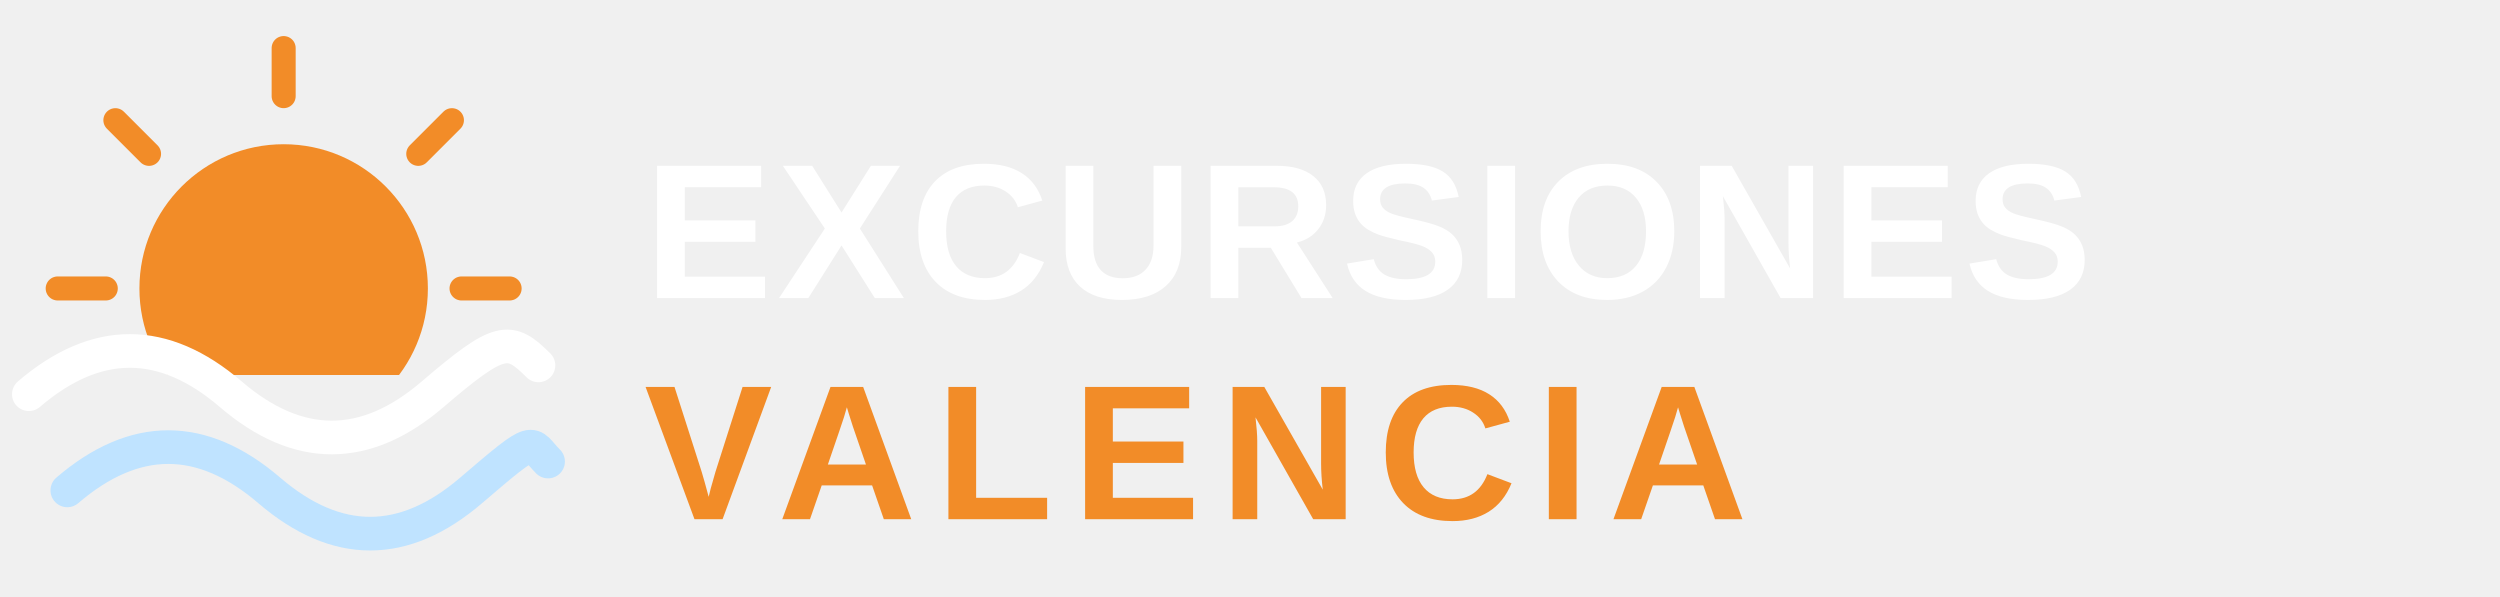
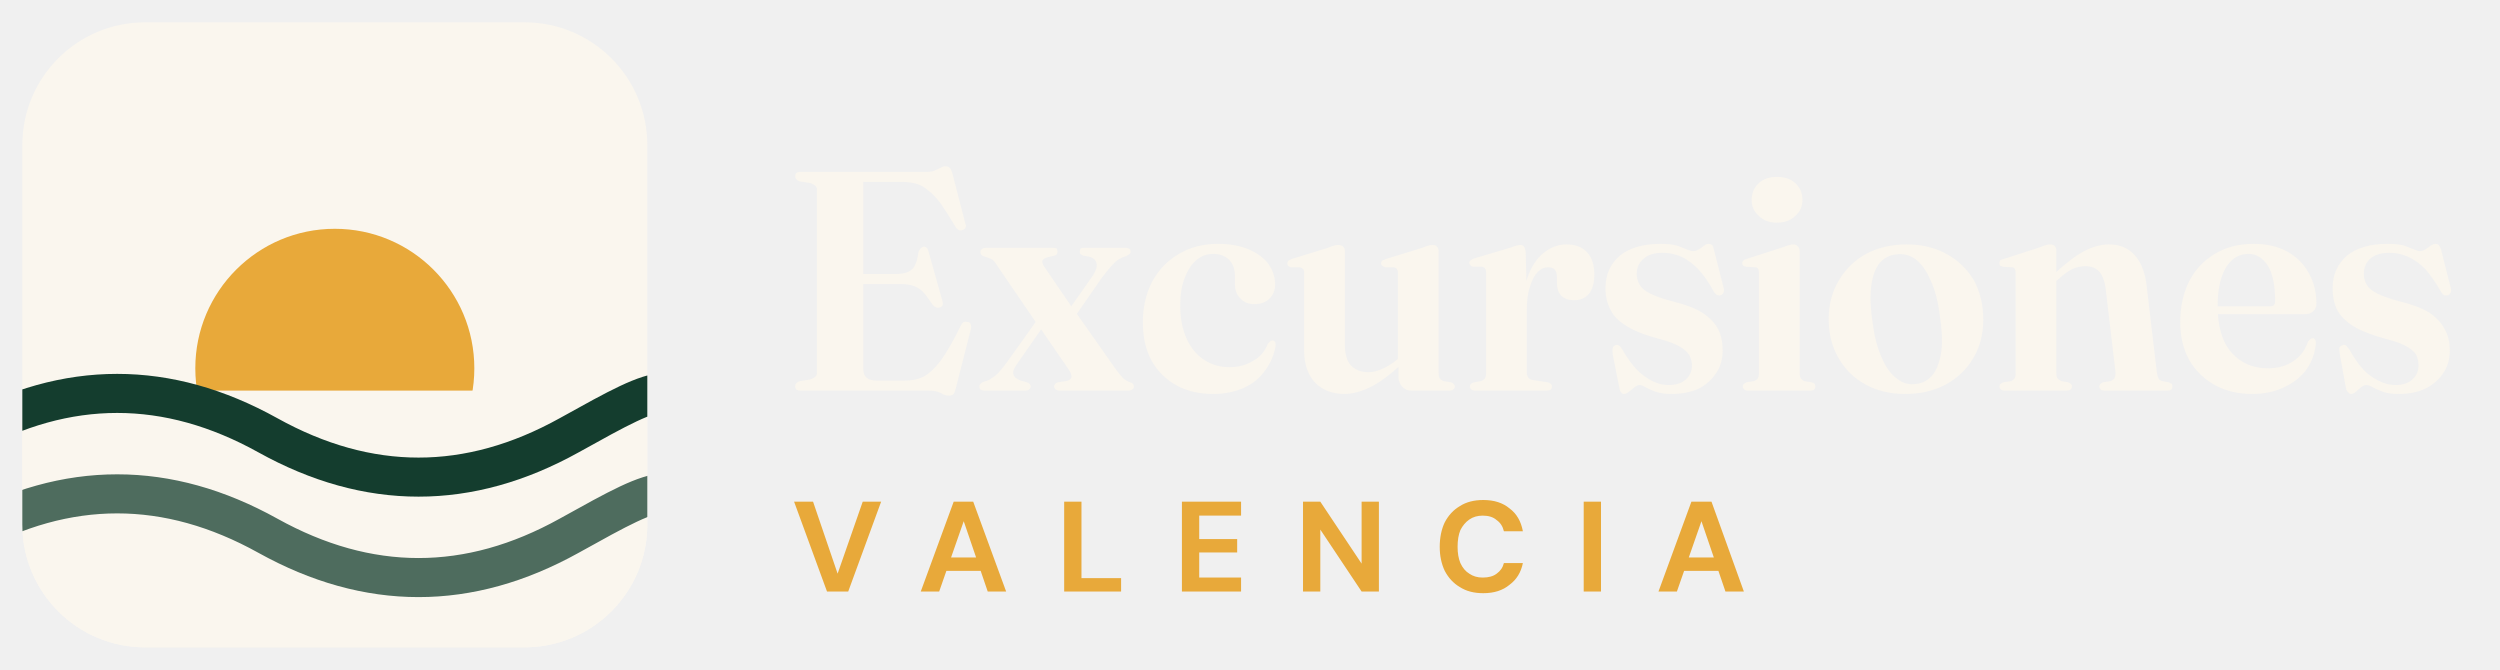
- <svg xmlns="http://www.w3.org/2000/svg" viewBox="0 0 520 124" width="520" height="124" role="img" aria-label="Excursiones Valencia">
+ <svg xmlns="http://www.w3.org/2000/svg" viewBox="0 0 448 120" width="448" height="120" role="img" aria-label="Excursiones Valencia">
  <defs>
-     <clipPath id="mar">
-       <rect x="0" y="0" width="118" height="78" />
+     <clipPath id="sello-o">
+       <rect x="4" y="4" width="112" height="112" rx="22" />
    </clipPath>
  </defs>
-   <g clip-path="url(#mar)">
-     <circle cx="59" cy="60" r="30" fill="#F28C28" />
-     <g stroke="#F28C28" stroke-width="5" stroke-linecap="round">
-       <line x1="59" y1="10" x2="59" y2="20" />
-       <line x1="24" y1="25" x2="31" y2="32" />
-       <line x1="94" y1="25" x2="87" y2="32" />
-       <line x1="12" y1="60" x2="22" y2="60" />
-       <line x1="106" y1="60" x2="96" y2="60" />
-     </g>
+   <rect x="4" y="4" width="112" height="112" rx="22" fill="#FAF6EE" />
+   <g clip-path="url(#sello-o)">
+     <circle cx="60" cy="66" r="25" fill="#E8A93A" />
+     <rect x="0" y="70" width="120" height="50" fill="#FAF6EE" />
+     <path d="M-6 78 C 12 68, 30 68, 48 78 S 84 88, 102 78 S 120 68, 132 76" fill="none" stroke="#143D2E" stroke-width="7" stroke-linecap="round" />
+     <path d="M-6 96 C 12 86, 30 86, 48 96 S 84 106, 102 96 S 120 86, 132 94" fill="none" stroke="#143D2E" stroke-width="7" stroke-linecap="round" opacity="0.75" />
  </g>
-   <path d="M6 82 C 20 70, 34 70, 48 82 S 76 94, 90 82 S 106 70, 112 76" fill="none" stroke="#FFFFFF" stroke-width="7" stroke-linecap="round" />
-   <path d="M14 102 C 28 90, 42 90, 56 102 S 84 114, 98 102 S 110 92, 114 96" fill="none" stroke="#BFE3FF" stroke-width="7" stroke-linecap="round" />
-   <text x="134" y="62" font-family="Montserrat, 'Segoe UI', Arial, Helvetica, sans-serif" font-weight="800" font-size="40" letter-spacing="1" fill="#FFFFFF">EXCURSIONES</text>
-   <text x="134" y="108" font-family="Montserrat, 'Segoe UI', Arial, Helvetica, sans-serif" font-weight="800" font-size="40" letter-spacing="4" fill="#F28C28">VALENCIA</text>
+   <path d="M152.3 50.9L152.3 49.1L160.5 49.1Q162.5 49.1 163.4 48.3Q164.3 47.5 164.6 45.1L164.6 45.1Q164.8 44.7 165.0 44.5Q165.2 44.3 165.5 44.2L165.5 44.2Q166.2 44.2 166.4 45.1L166.4 45.1L168.9 54.0Q169.0 54.5 168.9 54.7Q168.8 55.0 168.4 55.1L168.4 55.1Q168.1 55.2 167.8 55.1Q167.5 55.0 167.2 54.7L167.2 54.7Q166.2 53.2 165.4 52.3Q164.6 51.5 163.6 51.2Q162.7 50.9 161.3 50.9L161.3 50.9L152.3 50.9ZM142.5 31.6L142.5 31.6Q142.5 31.2 142.7 31.0Q143.0 30.8 143.5 30.8L143.5 30.8L166.0 30.8Q166.9 30.8 167.4 30.6Q168.0 30.3 168.5 30.1Q169.0 29.8 169.4 29.8L169.4 29.8Q169.9 29.8 170.2 30.1Q170.5 30.4 170.7 31.2L170.7 31.2L173.0 40.1Q173.2 40.5 173.0 40.8Q172.9 41.1 172.5 41.2L172.5 41.2Q172.1 41.4 171.8 41.2Q171.4 41.0 171.2 40.6L171.2 40.6Q169.7 38.1 168.6 36.5Q167.4 34.9 166.3 34.1Q165.3 33.2 164.1 32.9Q163.0 32.6 161.6 32.6L161.6 32.6L154.7 32.6L154.7 66.1Q154.7 67.2 155.3 67.7Q155.9 68.2 157.1 68.2L157.1 68.2L162.2 68.2Q164.1 68.2 165.5 67.5Q167.0 66.7 168.6 64.6Q170.2 62.4 172.2 58.3L172.2 58.3Q172.4 57.9 172.7 57.7Q173.0 57.6 173.3 57.7L173.3 57.7Q173.8 57.7 173.9 58.0Q174.1 58.4 174.0 58.9L174.0 58.9L171.3 69.5Q171.1 70.3 170.9 70.6Q170.6 70.9 170.0 70.9L170.0 70.9Q169.6 70.9 169.1 70.7Q168.6 70.4 168.0 70.2Q167.4 70 166.5 70L166.5 70L143.5 70Q143.0 70 142.7 69.8Q142.5 69.6 142.5 69.2L142.5 69.2Q142.5 68.6 143.3 68.3L143.3 68.3L145.2 68.0Q145.8 67.8 146.1 67.5Q146.4 67.3 146.4 66.8L146.4 66.8L146.4 34.0Q146.4 33.5 146.1 33.3Q145.8 33.0 145.2 32.8L145.2 32.8L143.3 32.5Q142.5 32.2 142.5 31.6ZM180.6 64.7L186.3 56.7L187.7 57.4L182.2 65.3Q181.4 66.4 181.6 67.1Q181.8 67.8 182.9 68.2L182.9 68.2L184.0 68.5Q184.3 68.6 184.5 68.8Q184.7 69.0 184.7 69.2L184.7 69.2Q184.7 69.6 184.4 69.8Q184.2 70.0 183.7 70.0L183.7 70.0L176.4 70.0Q176.0 70.0 175.7 69.8Q175.5 69.6 175.5 69.2L175.5 69.2Q175.5 69.0 175.7 68.8Q175.8 68.6 176.3 68.4L176.3 68.4Q177.2 68.2 177.8 67.7Q178.5 67.3 179.1 66.6Q179.8 65.8 180.6 64.7L180.6 64.7ZM187.2 47.9L187.2 47.9L192.6 55.8L192.8 56.0L199.9 66.1Q200.7 67.2 201.3 67.8Q201.9 68.3 202.5 68.5L202.5 68.5Q202.9 68.6 203.0 68.8Q203.2 69.0 203.2 69.2L203.2 69.2Q203.2 69.6 202.9 69.8Q202.6 70 202.2 70L202.2 70L190.0 70Q189.5 70 189.2 69.8Q188.9 69.6 188.9 69.2L188.9 69.2Q188.9 69.0 189.1 68.8Q189.2 68.6 189.6 68.5L189.6 68.5L191.0 68.3Q191.9 68.1 192.0 67.6Q192.1 67.1 191.5 66.2L191.5 66.2L186.0 58.2L185.8 58.0L178.9 47.9Q178.3 46.9 177.8 46.5Q177.2 46.2 176.5 46.0L176.5 46.0Q176.1 45.9 175.9 45.7Q175.7 45.5 175.7 45.1L175.7 45.1Q175.7 44.8 176.0 44.6Q176.3 44.4 176.7 44.4L176.7 44.4L188.6 44.4Q189 44.4 189.3 44.5Q189.5 44.7 189.5 45.1L189.5 45.1Q189.5 45.4 189.4 45.5Q189.3 45.7 189.0 45.8L189.0 45.8L187.7 46.1Q187.0 46.3 186.8 46.7Q186.7 47.2 187.2 47.9ZM197.5 49.7L192.1 57.5L190.7 56.7L195.9 49.3Q196.7 48.0 196.5 47.2Q196.3 46.3 195.2 46.0L195.2 46.0L194.1 45.8Q193.8 45.7 193.6 45.5Q193.5 45.4 193.5 45.1L193.5 45.1Q193.5 44.7 193.7 44.5Q194.0 44.4 194.4 44.4L194.4 44.4L201.7 44.4Q202.1 44.4 202.4 44.6Q202.6 44.8 202.6 45.1L202.6 45.1Q202.6 45.4 202.4 45.5Q202.2 45.7 201.8 45.9L201.8 45.9Q200.4 46.3 199.6 47.2Q198.8 48.0 197.5 49.7L197.5 49.7ZM228.5 51.0L228.5 51.0Q228.5 52.5 227.5 53.5Q226.5 54.5 224.8 54.5L224.8 54.5Q223.2 54.5 222.3 53.5Q221.3 52.6 221.3 50.9L221.3 50.9L221.3 49.5Q221.3 47.7 220.3 46.6Q219.2 45.5 217.4 45.5L217.4 45.5Q215.7 45.5 214.4 46.6Q213.1 47.7 212.3 49.8Q211.5 51.8 211.5 54.7L211.5 54.7Q211.5 58.3 212.7 60.8Q213.8 63.2 215.8 64.5Q217.8 65.8 220.3 65.8L220.3 65.8Q222.7 65.8 224.5 64.7Q226.4 63.7 227.2 61.6L227.2 61.6Q227.5 61.3 227.7 61.1Q227.9 61.0 228.1 61.0L228.1 61.0Q228.3 61.0 228.5 61.3Q228.6 61.5 228.6 61.9L228.6 61.9Q228.2 64.4 226.7 66.4Q225.3 68.4 222.9 69.5Q220.4 70.6 217.4 70.6L217.4 70.6Q213.7 70.6 210.9 69.1Q208.0 67.5 206.4 64.7Q204.8 61.8 204.8 57.7L204.8 57.7Q204.8 53.8 206.4 50.6Q208.1 47.4 211.1 45.6Q214.2 43.7 218.2 43.7L218.2 43.7Q221.5 43.7 223.8 44.7Q226.1 45.7 227.3 47.3Q228.5 49.0 228.5 51.0ZM250.6 67.4L250.6 67.4L250.6 65.0L250.5 64.9L250.5 48.9Q250.5 48.4 250.3 48.2Q250.2 48.0 249.8 47.9L249.8 47.9L248.2 47.9Q247.9 47.8 247.7 47.6Q247.5 47.5 247.5 47.2L247.5 47.2Q247.5 46.9 247.7 46.7Q247.9 46.6 248.4 46.4L248.4 46.4L254.9 44.4Q255.6 44.1 256.0 44.0Q256.4 43.9 256.7 43.9L256.7 43.9Q257.3 43.9 257.5 44.2Q257.8 44.5 257.8 45.0L257.8 45.0L257.8 66.8Q257.8 67.5 258.0 67.8Q258.2 68.1 258.7 68.3L258.7 68.3L260.0 68.5Q260.3 68.6 260.5 68.8Q260.7 69.0 260.7 69.3L260.7 69.3Q260.7 69.6 260.4 69.8Q260.2 70 259.7 70L259.7 70L252.9 70Q251.9 70 251.3 69.3Q250.6 68.6 250.6 67.4ZM233.7 62.8L233.7 62.8L233.7 48.9Q233.7 48.4 233.5 48.2Q233.3 48.0 233.0 47.9L233.0 47.9L231.3 47.9Q231 47.8 230.8 47.6Q230.7 47.5 230.7 47.2L230.7 47.2Q230.7 46.9 230.9 46.7Q231.1 46.6 231.5 46.4L231.5 46.4L238 44.4Q238.7 44.1 239.1 44.0Q239.5 43.9 239.8 43.9L239.8 43.9Q240.4 43.9 240.7 44.2Q241.0 44.5 241.0 45.0L241.0 45.0L241.0 61.8Q241.0 64.3 242.1 65.5Q243.3 66.7 245.2 66.7L245.2 66.7Q246.4 66.7 247.7 66.1Q249.1 65.5 250.4 64.4L250.4 64.4L251.5 63.4L252.3 64.3L251.2 65.2Q248.0 68.2 245.5 69.4Q243.0 70.6 240.9 70.6L240.9 70.6Q237.7 70.6 235.7 68.6Q233.7 66.5 233.7 62.8ZM273.6 55.6L272.9 55.6Q272.9 51.7 274.0 49.0Q275.1 46.4 276.9 45.1Q278.7 43.8 280.7 43.8L280.7 43.8Q283.1 43.8 284.4 45.2Q285.7 46.6 285.7 49.2L285.7 49.2Q285.7 51.5 284.7 52.7Q283.7 53.8 282.1 53.8L282.1 53.8Q280.6 53.8 279.8 53.0Q279.0 52.2 279.0 50.6L279.0 50.6L279.0 49.6Q279.0 48.8 278.6 48.3Q278.2 47.9 277.4 47.9L277.4 47.9Q276.4 47.9 275.6 48.7Q274.7 49.6 274.2 51.3Q273.6 52.9 273.6 55.6L273.6 55.6ZM273.4 45.1L273.4 45.1L273.6 52.8L273.6 66.8Q273.6 67.3 273.9 67.7Q274.1 68.0 274.7 68.1L274.7 68.1L277.3 68.5Q277.7 68.6 277.9 68.8Q278.1 68.9 278.1 69.3L278.1 69.3Q278.1 69.6 277.9 69.8Q277.6 70 277.1 70L277.1 70L264.4 70Q263.9 70 263.7 69.8Q263.4 69.6 263.4 69.3L263.4 69.3Q263.4 69.0 263.6 68.8Q263.8 68.6 264.2 68.5L264.2 68.5L265.4 68.3Q265.9 68.1 266.1 67.8Q266.3 67.5 266.3 66.9L266.3 66.9L266.3 48.8Q266.3 48.3 266.1 48.1Q266.0 47.9 265.6 47.8L265.6 47.8L263.9 47.8Q263.6 47.7 263.5 47.5Q263.3 47.4 263.3 47.1L263.3 47.1Q263.3 46.8 263.5 46.7Q263.7 46.5 264.2 46.3L264.2 46.3L270.6 44.4Q271.4 44.1 271.8 44.0Q272.2 43.9 272.5 43.9L272.5 43.9Q272.9 43.9 273.1 44.2Q273.3 44.5 273.4 45.1ZM299.0 69.0L299.0 69.0Q301.0 69.0 302.1 68.0Q303.2 67.0 303.2 65.5L303.2 65.5Q303.2 64.5 302.7 63.6Q302.2 62.8 301.0 62.1Q299.8 61.4 297.6 60.8L297.6 60.8Q293.7 59.8 291.6 58.5Q289.4 57.2 288.6 55.5Q287.7 53.8 287.7 51.7L287.7 51.7Q287.7 48.0 290.3 45.8Q292.9 43.7 297.6 43.7L297.6 43.7Q299.3 43.7 300.5 44.0Q301.6 44.4 302.3 44.7Q303.0 45.0 303.4 45.0L303.4 45.0Q303.9 45.0 304.4 44.7Q304.9 44.4 305.4 44.0Q305.8 43.7 306.2 43.7L306.2 43.7Q306.5 43.7 306.8 43.9Q307.0 44.1 307.1 44.6L307.1 44.6L308.8 51.3Q309.0 51.9 308.9 52.3Q308.8 52.7 308.4 52.9L308.4 52.9Q308.1 53.0 307.8 52.9Q307.5 52.8 307.2 52.4L307.2 52.4Q305.8 49.8 304.3 48.2Q302.8 46.7 301.3 46.0Q299.7 45.3 297.9 45.3L297.9 45.3Q295.7 45.3 294.5 46.4Q293.3 47.4 293.3 49.1L293.3 49.1Q293.3 50.1 293.8 51.0Q294.3 51.9 295.7 52.6Q297.1 53.3 299.7 54.0L299.7 54.0Q303.0 54.8 305.0 56.0Q307.0 57.3 307.9 59.0Q308.7 60.6 308.7 62.8L308.7 62.8Q308.7 65.2 307.5 66.9Q306.3 68.7 304.3 69.7Q302.2 70.6 299.5 70.6L299.5 70.6Q297.9 70.6 296.7 70.2Q295.6 69.8 294.9 69.4Q294.2 69.0 293.8 69.0L293.8 69.0Q293.4 69.0 292.9 69.4Q292.4 69.8 291.9 70.2Q291.4 70.6 291.0 70.6L291.0 70.6Q290.7 70.6 290.5 70.3Q290.3 70.1 290.2 69.6L290.2 69.6L289.0 63.5Q288.9 62.8 289.0 62.4Q289.1 62.0 289.4 61.9L289.4 61.9Q289.8 61.7 290.1 61.9Q290.4 62.1 290.7 62.6L290.7 62.6Q292.7 66.1 294.8 67.5Q296.9 69.0 299.0 69.0ZM322.5 45.0L322.5 45.0L322.5 66.8Q322.5 67.5 322.7 67.8Q322.9 68.1 323.3 68.3L323.3 68.3L324.6 68.5Q325.0 68.6 325.2 68.8Q325.3 69.0 325.3 69.3L325.3 69.3Q325.3 69.6 325.1 69.8Q324.9 70 324.4 70L324.4 70L313.2 70Q312.8 70 312.6 69.8Q312.3 69.6 312.3 69.3L312.3 69.3Q312.3 69.0 312.5 68.8Q312.6 68.7 313.0 68.5L313.0 68.5L314.3 68.3Q314.8 68.1 315.0 67.8Q315.2 67.5 315.2 66.9L315.2 66.9L315.2 48.8Q315.2 48.4 315.0 48.1Q314.9 47.9 314.5 47.9L314.5 47.9L312.9 47.8Q312.5 47.7 312.4 47.6Q312.2 47.4 312.2 47.2L312.2 47.2Q312.2 46.9 312.4 46.7Q312.6 46.5 313.0 46.4L313.0 46.4L319.5 44.3Q320.3 44.0 320.7 43.9Q321.0 43.8 321.4 43.8L321.4 43.8Q321.9 43.8 322.2 44.2Q322.5 44.5 322.5 45.0ZM318.4 39.9L318.4 39.9Q316.4 39.9 315.2 38.7Q313.9 37.6 313.9 35.8L313.9 35.8Q313.9 34.0 315.2 32.8Q316.4 31.7 318.4 31.7L318.4 31.7Q320.5 31.7 321.7 32.8Q323.0 34.0 323.0 35.8L323.0 35.8Q323.0 37.6 321.7 38.7Q320.5 39.9 318.4 39.9ZM341.7 43.8L341.7 43.8Q345.7 43.8 348.8 45.5Q351.9 47.2 353.7 50.2Q355.4 53.3 355.4 57.3L355.4 57.3Q355.4 61.2 353.6 64.2Q351.8 67.2 348.7 68.9Q345.5 70.6 341.4 70.6L341.4 70.6Q337.4 70.6 334.3 68.9Q331.2 67.2 329.5 64.2Q327.7 61.2 327.7 57.2L327.7 57.2Q327.7 53.3 329.5 50.3Q331.3 47.2 334.4 45.5Q337.6 43.8 341.7 43.8ZM343.4 68.8L343.4 68.8Q345.2 68.6 346.4 67.1Q347.5 65.6 347.9 62.9Q348.2 60.2 347.6 56.4L347.6 56.4Q347.1 52.6 345.9 50.1Q344.8 47.6 343.2 46.4Q341.6 45.3 339.7 45.6L339.7 45.6Q337.9 45.8 336.7 47.3Q335.6 48.8 335.3 51.5Q335.0 54.2 335.6 58.0L335.6 58.0Q336.1 61.8 337.3 64.3Q338.4 66.8 340.0 67.9Q341.5 69.1 343.4 68.8ZM368.5 45.0L368.5 45.0L368.5 66.8Q368.5 67.5 368.7 67.8Q369.0 68.1 369.4 68.3L369.4 68.3L370.6 68.5Q371.3 68.8 371.3 69.2L371.3 69.2Q371.3 70 370.3 70L370.3 70L359.3 70Q358.8 70 358.6 69.8Q358.3 69.6 358.3 69.3L358.3 69.3Q358.3 69.0 358.5 68.8Q358.7 68.7 359.0 68.5L359.0 68.5L360.4 68.3Q360.8 68.1 361.0 67.8Q361.2 67.5 361.2 66.9L361.2 66.9L361.2 48.8Q361.2 48.4 361.0 48.1Q360.9 47.9 360.5 47.9L360.5 47.9L358.9 47.8Q358.6 47.7 358.4 47.6Q358.3 47.4 358.3 47.2L358.3 47.2Q358.3 46.9 358.4 46.7Q358.6 46.5 359.1 46.4L359.1 46.4L365.6 44.3Q366.3 44.0 366.7 43.9Q367.1 43.8 367.4 43.8L367.4 43.8Q368.0 43.8 368.3 44.2Q368.5 44.5 368.5 45.0ZM368.9 50.0L367.8 50.9L367.0 50.0L368.1 49.1Q371.2 46.2 373.5 45.0Q375.8 43.8 377.9 43.8L377.9 43.8Q380.9 43.8 382.6 45.8Q384.3 47.7 384.7 51.4L384.7 51.4L386.5 66.7Q386.6 67.4 386.8 67.8Q387.0 68.2 387.5 68.3L387.5 68.3L388.6 68.5Q389.0 68.7 389.2 68.8Q389.3 69.0 389.3 69.3L389.3 69.3Q389.3 69.6 389.1 69.8Q388.9 70 388.4 70L388.4 70L377.2 70Q376.2 70 376.2 69.2L376.2 69.2Q376.2 68.8 376.9 68.5L376.9 68.5L378.2 68.3Q378.7 68.1 378.9 67.8Q379.1 67.4 379.1 66.7L379.1 66.7L377.4 52.3Q377.2 50.0 376.3 48.8Q375.4 47.7 373.7 47.7L373.7 47.7Q372.5 47.7 371.4 48.2Q370.2 48.8 368.9 50.0L368.9 50.0ZM415.1 54.4L415.1 54.4Q415.1 55.3 414.5 55.8Q414.0 56.3 413.0 56.3L413.0 56.3L395.6 56.3L395.6 54.9L406.8 54.9Q407.7 54.9 407.7 54.0L407.7 54.0Q407.7 49.7 406.4 47.6Q405.0 45.5 403.0 45.5L403.0 45.5Q401.3 45.5 400.1 46.5Q398.8 47.6 398.1 49.7Q397.4 51.8 397.4 54.8L397.4 54.8Q397.4 60.4 399.9 63.2Q402.4 66.0 406.4 66.0L406.4 66.0Q409.1 66.0 411.0 64.7Q412.9 63.4 413.6 61.2L413.6 61.2Q413.9 60.9 414.1 60.7Q414.3 60.6 414.5 60.6L414.5 60.6Q414.7 60.6 414.9 60.9Q415.0 61.1 415.0 61.5L415.0 61.5Q414.8 64.0 413.4 66.1Q411.9 68.2 409.3 69.4Q406.8 70.6 403.6 70.6L403.6 70.6Q399.8 70.6 396.9 69.0Q394.0 67.4 392.3 64.5Q390.7 61.6 390.7 57.7L390.7 57.7Q390.7 53.6 392.3 50.4Q393.9 47.3 396.9 45.5Q399.8 43.7 403.9 43.7L403.9 43.7Q407.4 43.7 409.9 45.1Q412.4 46.5 413.7 48.9Q415.1 51.3 415.1 54.4ZM429.3 69.0L429.3 69.0Q431.2 69.0 432.3 68.0Q433.4 67.0 433.4 65.5L433.4 65.5Q433.4 64.5 433.0 63.6Q432.5 62.8 431.3 62.1Q430.1 61.4 427.8 60.8L427.8 60.8Q424.0 59.8 421.8 58.5Q419.7 57.2 418.8 55.5Q418.0 53.8 418.0 51.7L418.0 51.7Q418.0 48.0 420.6 45.8Q423.2 43.7 427.8 43.7L427.8 43.7Q429.6 43.7 430.8 44.0Q431.9 44.4 432.6 44.7Q433.3 45.0 433.7 45.0L433.7 45.0Q434.1 45.0 434.6 44.7Q435.1 44.4 435.6 44.0Q436.1 43.7 436.5 43.7L436.5 43.7Q436.8 43.7 437.0 43.9Q437.2 44.1 437.4 44.6L437.4 44.6L439.1 51.3Q439.3 51.9 439.2 52.3Q439.1 52.7 438.7 52.9L438.7 52.9Q438.3 53.0 438.0 52.9Q437.8 52.8 437.5 52.4L437.5 52.4Q436.0 49.8 434.6 48.2Q433.1 46.7 431.5 46.0Q429.9 45.3 428.2 45.3L428.2 45.3Q425.9 45.3 424.7 46.4Q423.6 47.4 423.6 49.1L423.6 49.1Q423.6 50.1 424.1 51.0Q424.6 51.9 426.0 52.6Q427.4 53.3 430.0 54.0L430.0 54.0Q433.3 54.8 435.3 56.0Q437.2 57.3 438.1 59.0Q439.0 60.6 439.0 62.8L439.0 62.8Q439.0 65.2 437.8 66.9Q436.6 68.7 434.5 69.7Q432.5 70.6 429.8 70.6L429.8 70.6Q428.1 70.6 427.0 70.2Q425.9 69.8 425.2 69.4Q424.5 69.0 424.0 69.0L424.0 69.0Q423.6 69.0 423.1 69.4Q422.6 69.8 422.2 70.2Q421.7 70.6 421.3 70.6L421.3 70.6Q421.0 70.6 420.8 70.3Q420.5 70.1 420.4 69.6L420.4 69.6L419.3 63.5Q419.2 62.8 419.2 62.4Q419.3 62.0 419.7 61.9L419.7 61.9Q420.1 61.7 420.4 61.9Q420.6 62.1 421.0 62.6L421.0 62.6Q422.9 66.1 425.0 67.5Q427.2 69.0 429.3 69.0Z" fill="#FAF6EE" />
+   <path d="M152.0 106L148.2 106L142.3 89.9L145.7 89.9L150.1 102.8L150.1 102.8L154.6 89.9L157.9 89.9L152.0 106ZM168.3 106L165.0 106L170.9 89.9L174.4 89.9L180.3 106L177.0 106L172.7 93.4L172.7 93.4L168.3 106ZM177.4 102.3L167.6 102.3L168.4 99.9L176.6 99.9L177.4 102.3ZM200.9 106L190.7 106L190.7 89.9L193.8 89.9L193.8 103.6L200.9 103.6L200.9 106ZM222.4 106L211.8 106L211.8 89.9L222.4 89.9L222.4 92.4L214.9 92.4L214.9 96.6L221.7 96.6L221.7 99.0L214.9 99.0L214.9 103.5L222.4 103.5L222.4 106ZM236.6 106L233.5 106L233.5 89.9L236.6 89.9L244.0 101.0L244.0 101.0L244.0 89.9L247.1 89.9L247.1 106L244.0 106L236.6 94.9L236.6 94.9L236.6 106ZM265.8 106.3L265.8 106.3Q263.3 106.3 261.6 105.2Q259.9 104.2 258.9 102.3Q258.0 100.4 258.0 98.0L258.0 98.0Q258.0 95.5 258.9 93.6Q259.9 91.7 261.6 90.7Q263.3 89.6 265.8 89.6L265.8 89.6Q268.7 89.6 270.5 91.1Q272.4 92.5 272.9 95.2L272.9 95.2L269.5 95.2Q269.2 93.9 268.2 93.2Q267.3 92.4 265.7 92.4L265.7 92.4Q264.3 92.4 263.3 93.1Q262.3 93.8 261.7 95.0Q261.2 96.2 261.2 98.0L261.2 98.0Q261.2 99.7 261.7 100.9Q262.3 102.2 263.3 102.8Q264.3 103.5 265.7 103.5L265.7 103.5Q267.3 103.5 268.2 102.8Q269.2 102.1 269.5 100.9L269.5 100.9L272.9 100.9Q272.4 103.4 270.5 104.8Q268.7 106.3 265.8 106.3ZM286.9 106L283.8 106L283.8 89.9L286.9 89.9L286.9 106ZM300.5 106L297.2 106L303.1 89.9L306.7 89.9L312.5 106L309.2 106L304.9 93.4L304.9 93.4L300.5 106ZM309.7 102.3L299.8 102.3L300.7 99.9L308.9 99.9L309.7 102.3Z" fill="#E8A93A" />
</svg>
